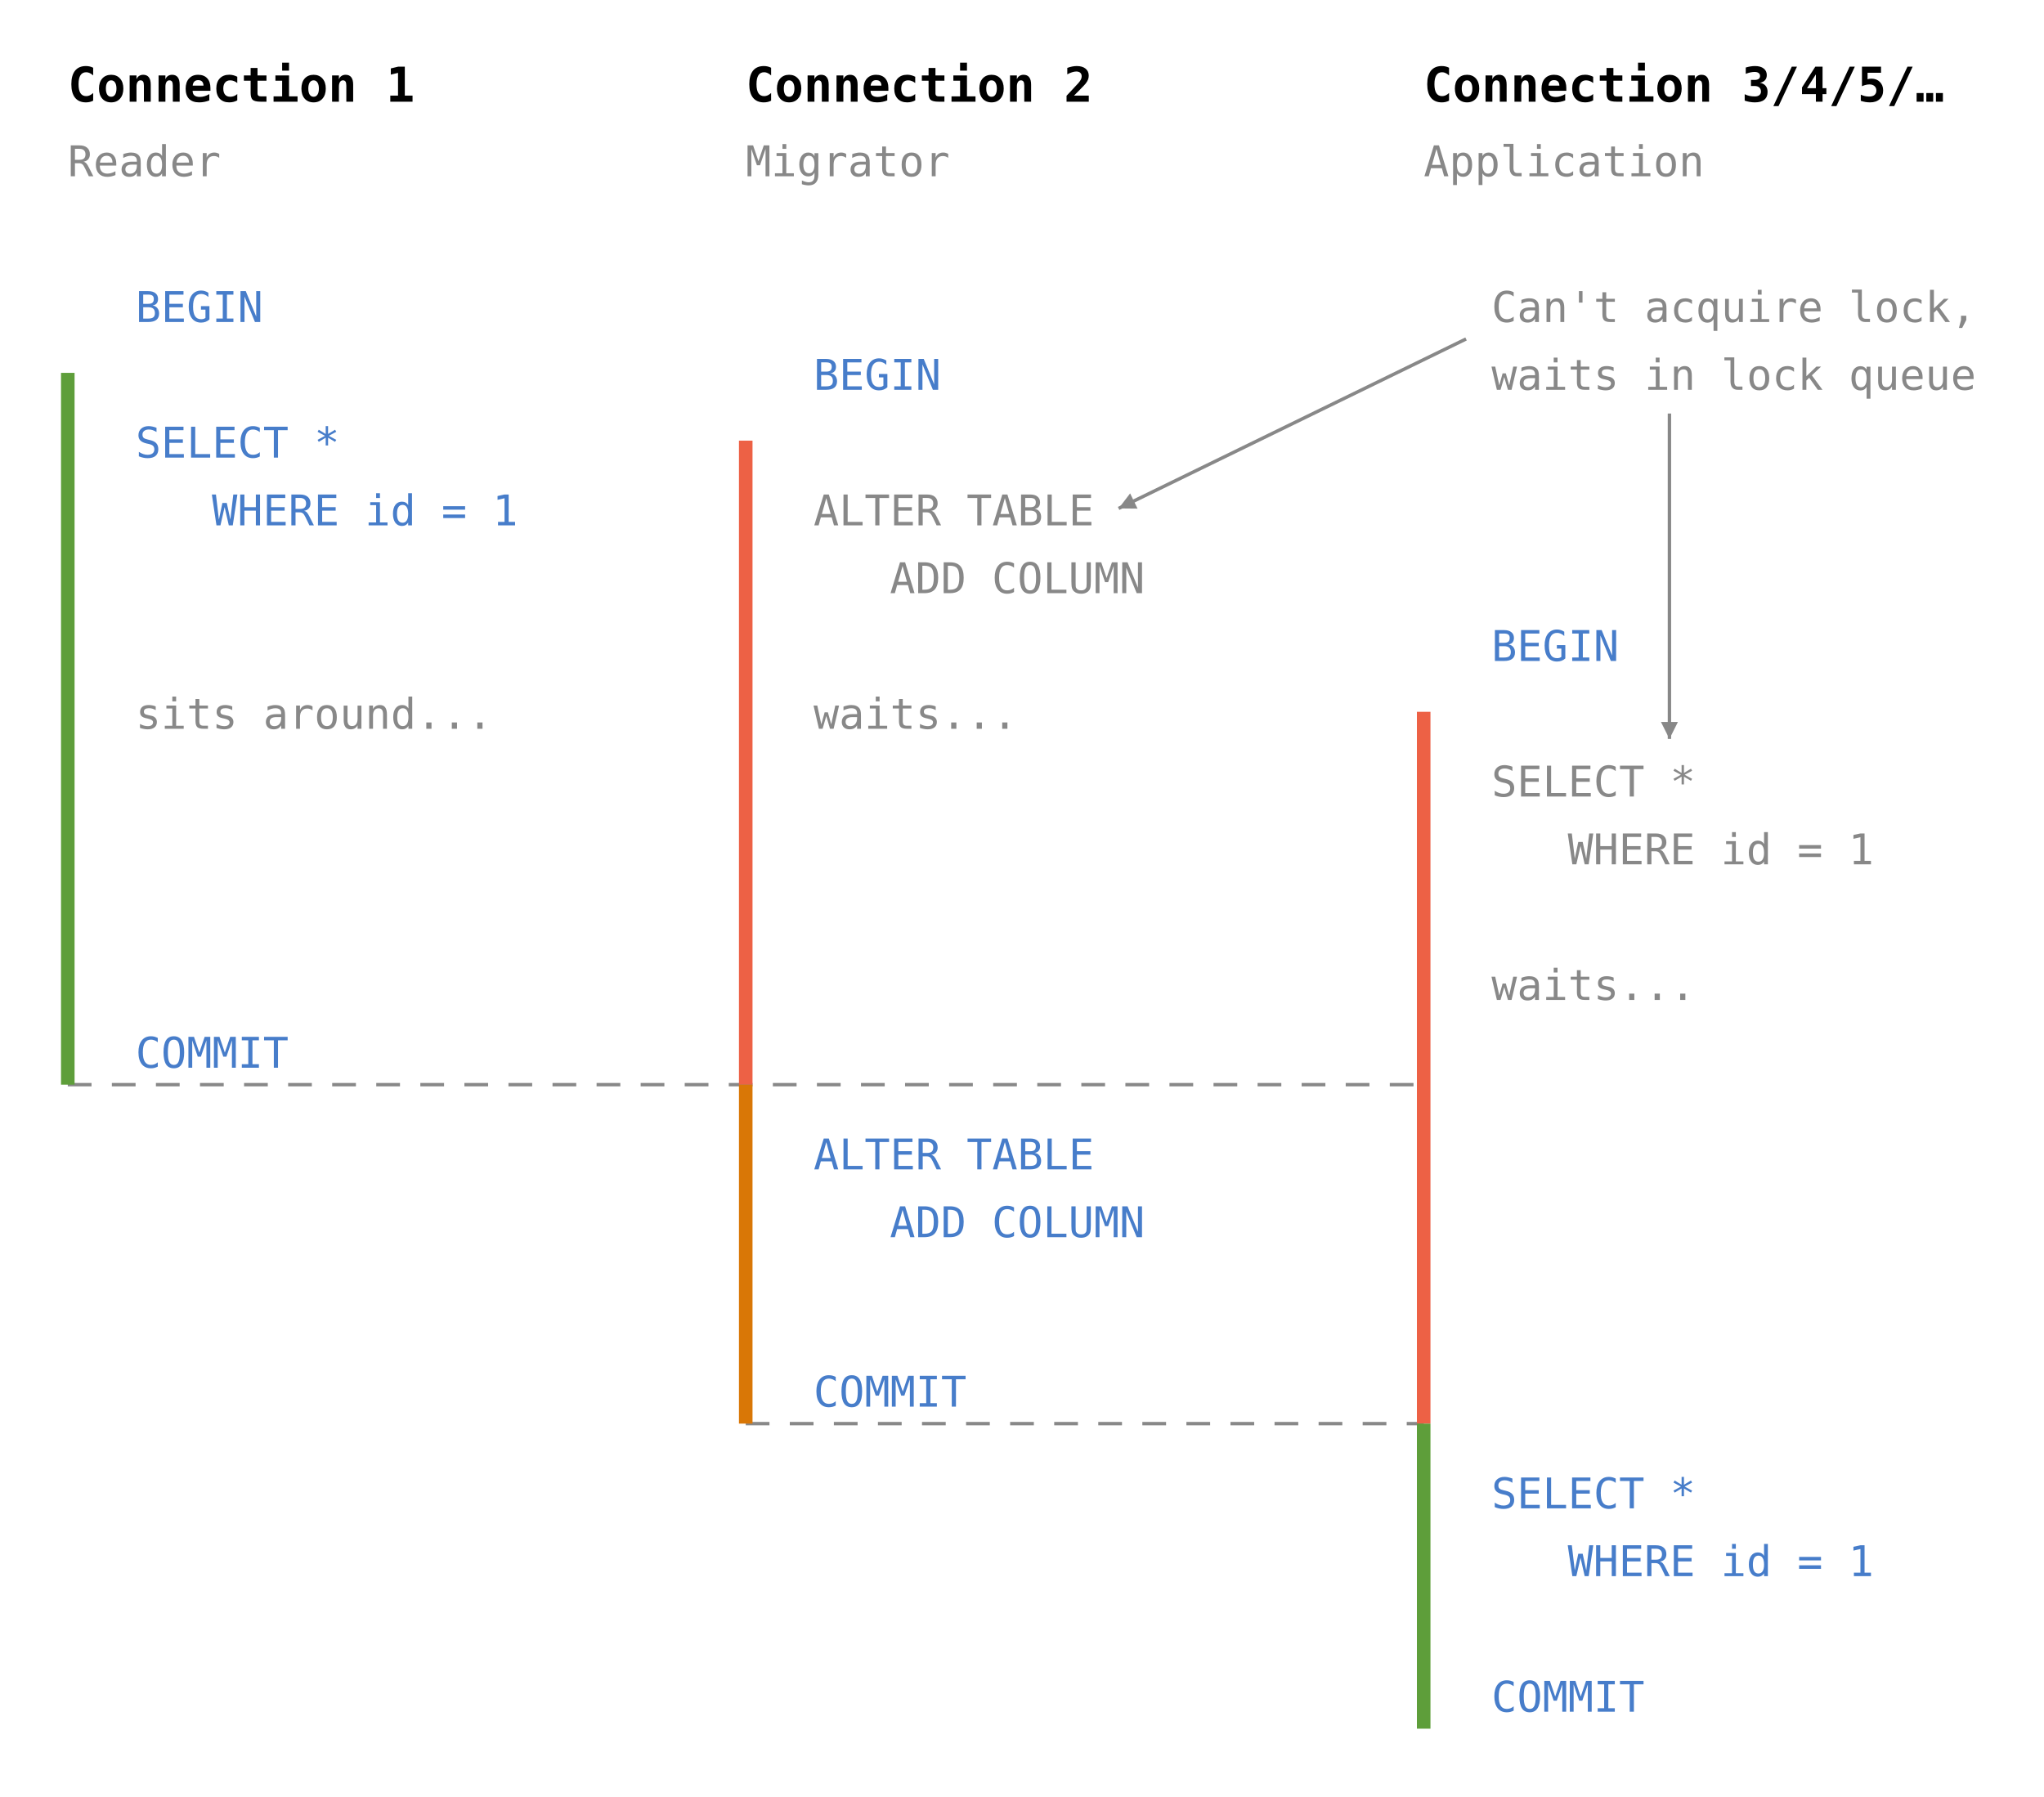
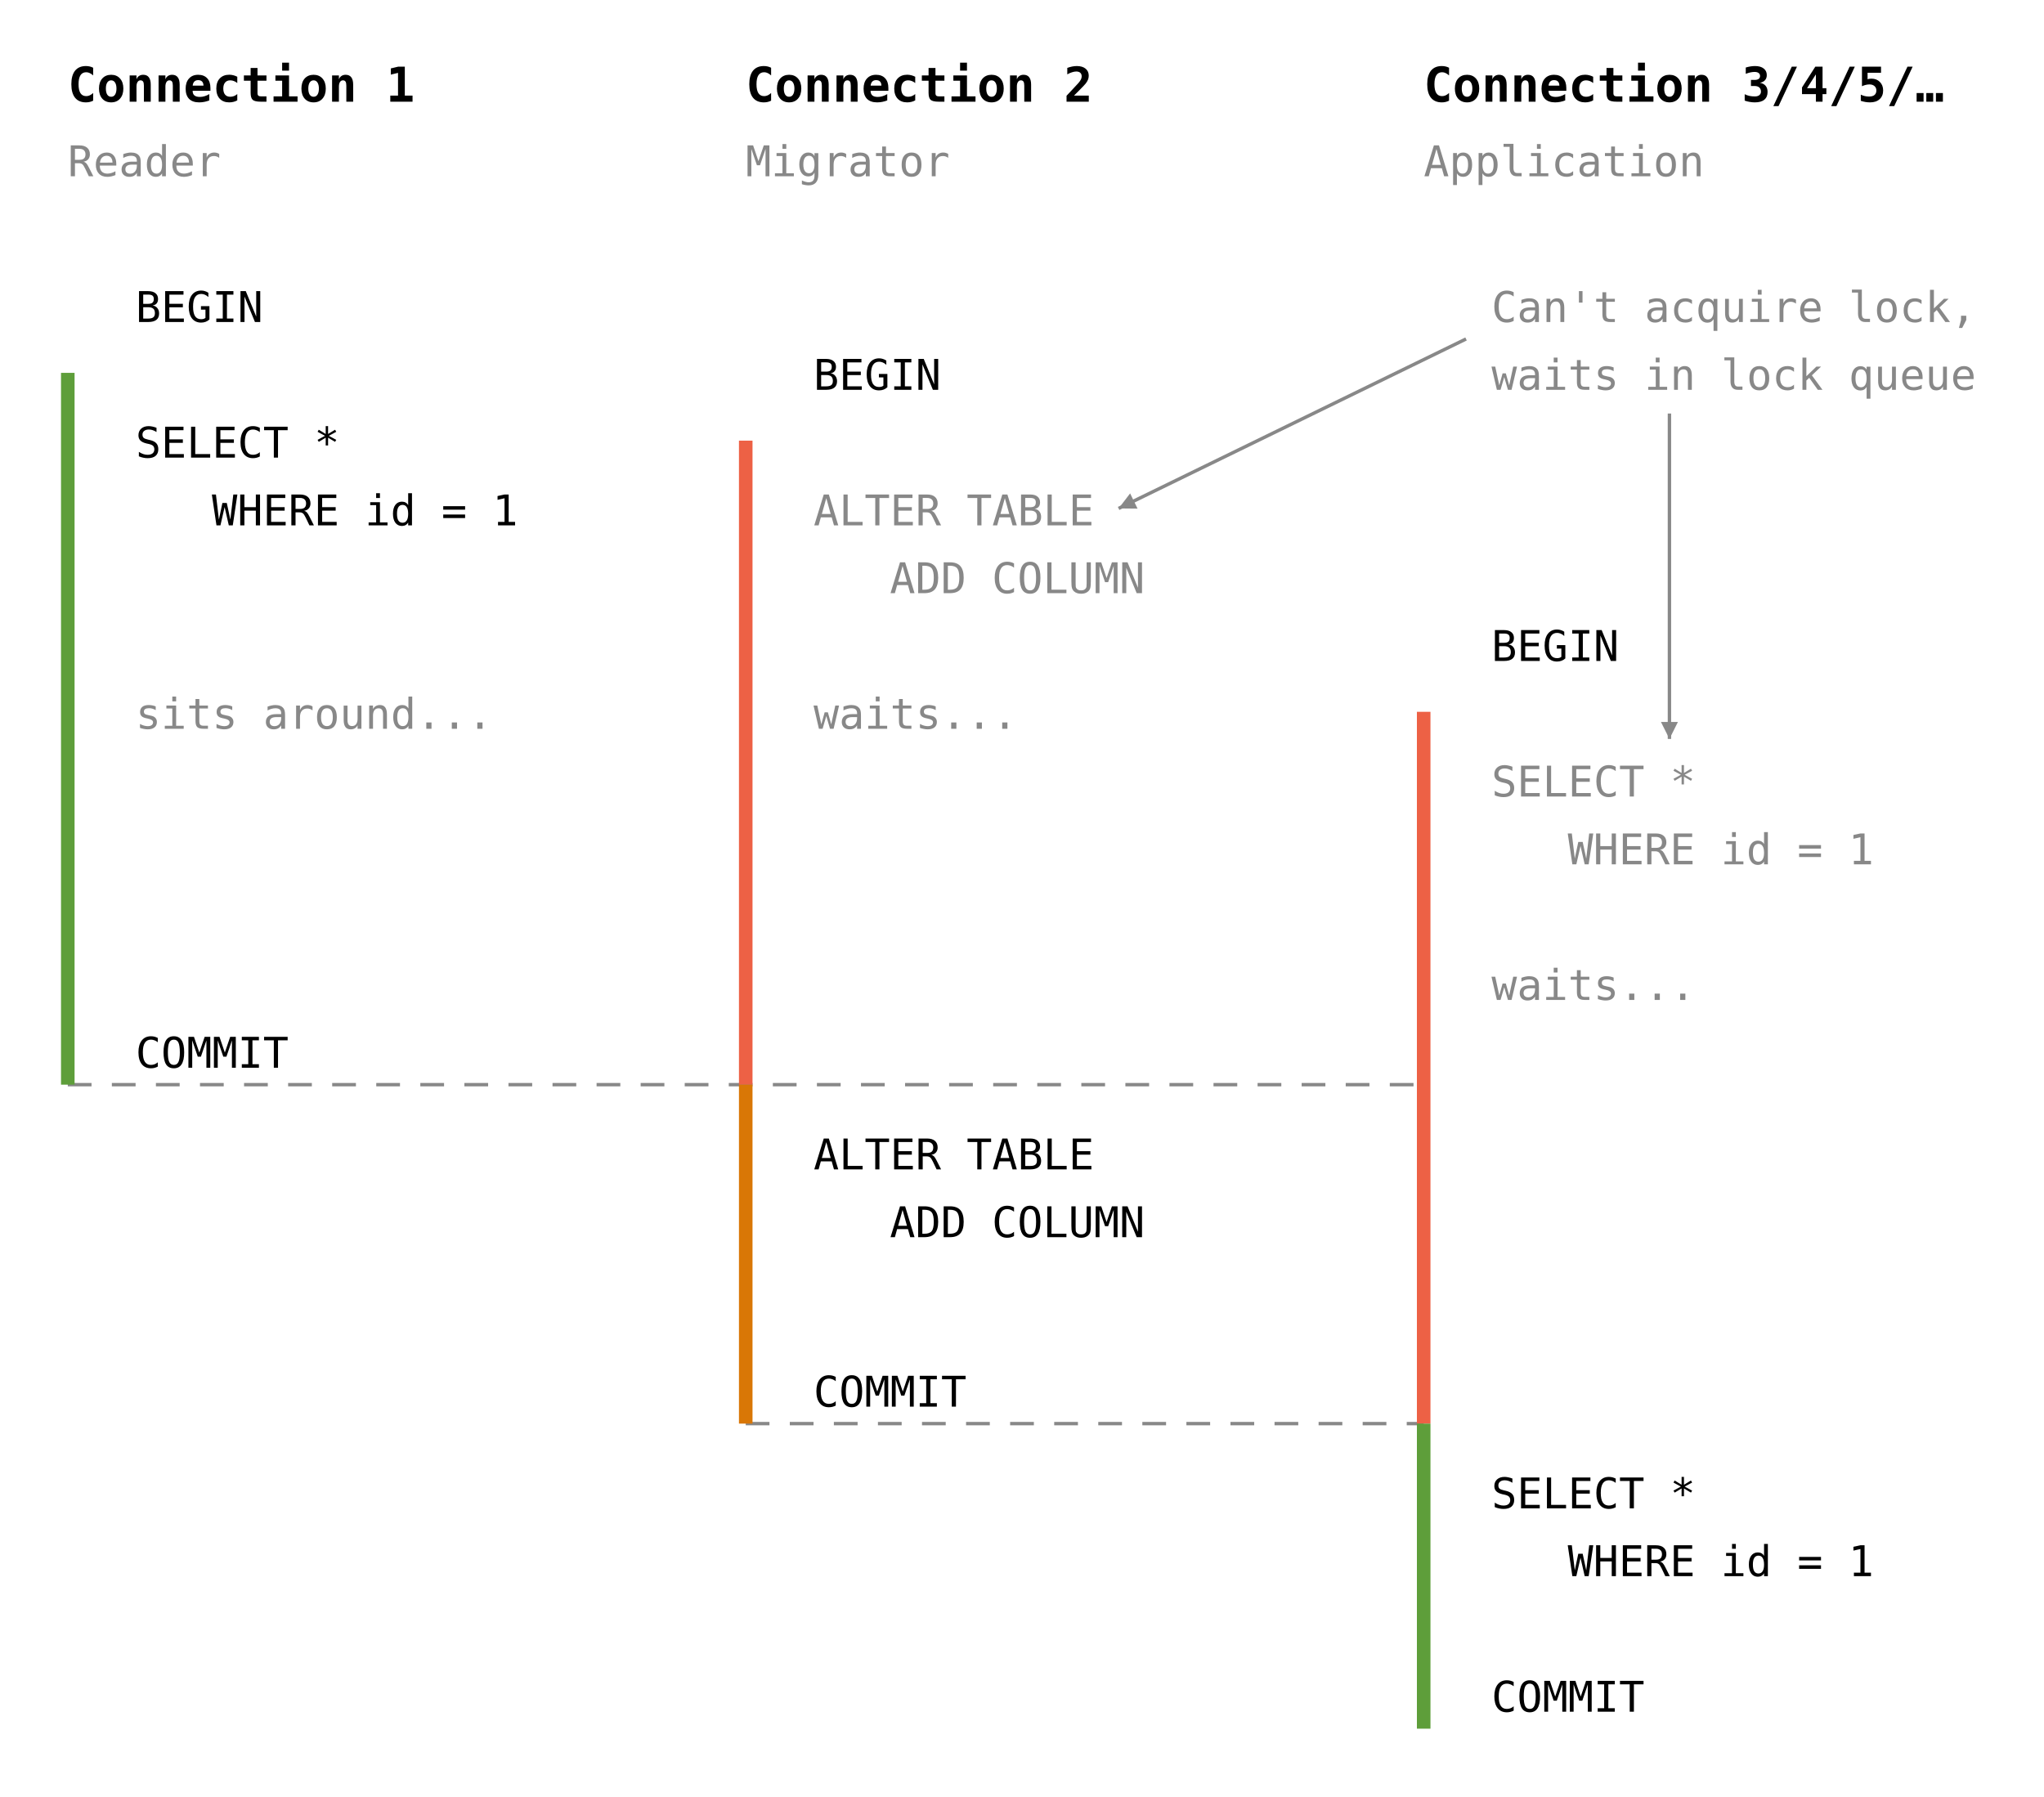
<svg xmlns="http://www.w3.org/2000/svg" class="diagram" width="603" height="530" viewBox="0 0 603 530" font-family="monospace" font-size="12.5">
  <defs>
    <marker id="pg-locks-example-arrow" class="d-muted" viewBox="0 0 10 10" refX="10" refY="5" markerWidth="5" markerHeight="5" orient="auto-start-reverse" color="#888888">
      <path class="d-arrowhead" d="M0,0 L10,5 L0,10 z" fill="currentColor" />
    </marker>
  </defs>
  <text class="d-heading" x="20" y="30" fill="currentColor" font-size="14.17" font-weight="bold">Connection 1</text>
  <text class="d-muted" x="20" y="52" fill="currentColor" color="#888888">Reader</text>
  <text class="d-heading" x="220" y="30" fill="currentColor" font-size="14.17" font-weight="bold">Connection 2</text>
  <text class="d-muted" x="220" y="52" fill="currentColor" color="#888888">Migrator</text>
  <text class="d-heading" x="420" y="30" fill="currentColor" font-size="14.17" font-weight="bold">Connection 3/4/5/…</text>
  <text class="d-muted" x="420" y="52" fill="currentColor" color="#888888">Application</text>
  <path class="d-line d-thin d-dashed d-muted" d="M20,320 H420" fill="none" stroke="currentColor" stroke-dasharray="7 6" color="#888888" />
  <path class="d-line d-thin d-dashed d-muted" d="M220,420 H420" fill="none" stroke="currentColor" stroke-dasharray="7 6" color="#888888" />
  <path class="d-line d-thick d-success" d="M20,110 V320" fill="none" stroke="currentColor" stroke-width="4" color="#5e9e3a" />
-   <text class="d-accent" x="40" y="95" fill="currentColor" color="#477dca">BEGIN</text>
-   <text class="d-accent" x="40" y="135" fill="currentColor" color="#477dca">SELECT *</text>
-   <text class="d-accent" x="62.5" y="155" fill="currentColor" color="#477dca">WHERE id = 1</text>
+   <text x="40" y="95" fill="currentColor">BEGIN</text>
+   <text x="40" y="135" fill="currentColor">SELECT *</text>
+   <text x="62.5" y="155" fill="currentColor">WHERE id = 1</text>
  <text class="d-muted" x="40" y="215" fill="currentColor" color="#888888">sits around...</text>
-   <text class="d-accent" x="40" y="315" fill="currentColor" color="#477dca">COMMIT</text>
+   <text x="40" y="315" fill="currentColor">COMMIT</text>
  <path class="d-line d-thick d-alert" d="M220,130 V320" fill="none" stroke="currentColor" stroke-width="4" color="#ed6145" />
  <path class="d-line d-thick d-warning" d="M220,320 V420" fill="none" stroke="currentColor" stroke-width="4" color="#d97706" />
-   <text class="d-accent" x="240" y="115" fill="currentColor" color="#477dca">BEGIN</text>
+   <text x="240" y="115" fill="currentColor">BEGIN</text>
  <text class="d-muted" x="240" y="155" fill="currentColor" color="#888888">ALTER TABLE</text>
  <text class="d-muted" x="262.5" y="175" fill="currentColor" color="#888888">ADD COLUMN</text>
  <text class="d-muted" x="240" y="215" fill="currentColor" color="#888888">waits...</text>
-   <text class="d-accent" x="240" y="345" fill="currentColor" color="#477dca">ALTER TABLE</text>
-   <text class="d-accent" x="262.5" y="365" fill="currentColor" color="#477dca">ADD COLUMN</text>
-   <text class="d-accent" x="240" y="415" fill="currentColor" color="#477dca">COMMIT</text>
+   <text x="240" y="345" fill="currentColor">ALTER TABLE</text>
+   <text x="262.5" y="365" fill="currentColor">ADD COLUMN</text>
+   <text x="240" y="415" fill="currentColor">COMMIT</text>
  <path class="d-line d-thick d-alert" d="M420,210 V420" fill="none" stroke="currentColor" stroke-width="4" color="#ed6145" />
  <path class="d-line d-thick d-success" d="M420,420 V510" fill="none" stroke="currentColor" stroke-width="4" color="#5e9e3a" />
-   <text class="d-accent" x="440" y="195" fill="currentColor" color="#477dca">BEGIN</text>
+   <text x="440" y="195" fill="currentColor">BEGIN</text>
  <text class="d-muted" x="440" y="235" fill="currentColor" color="#888888">SELECT *</text>
  <text class="d-muted" x="462.5" y="255" fill="currentColor" color="#888888">WHERE id = 1</text>
  <text class="d-muted" x="440" y="295" fill="currentColor" color="#888888">waits...</text>
-   <text class="d-accent" x="440" y="445" fill="currentColor" color="#477dca">SELECT *</text>
-   <text class="d-accent" x="462.5" y="465" fill="currentColor" color="#477dca">WHERE id = 1</text>
-   <text class="d-accent" x="440" y="505" fill="currentColor" color="#477dca">COMMIT</text>
+   <text x="440" y="445" fill="currentColor">SELECT *</text>
+   <text x="462.5" y="465" fill="currentColor">WHERE id = 1</text>
+   <text x="440" y="505" fill="currentColor">COMMIT</text>
  <text class="d-muted" x="440" y="95" fill="currentColor" color="#888888">Can't acquire lock,</text>
  <text class="d-muted" x="440" y="115" fill="currentColor" color="#888888">waits in lock queue</text>
  <path class="d-line d-thin d-muted" d="M432.5,100 L330,150" fill="none" stroke="currentColor" marker-end="url(#pg-locks-example-arrow)" color="#888888" />
  <path class="d-line d-thin d-muted" d="M492.5,122 L492.5,218" fill="none" stroke="currentColor" marker-end="url(#pg-locks-example-arrow)" color="#888888" />
</svg>
